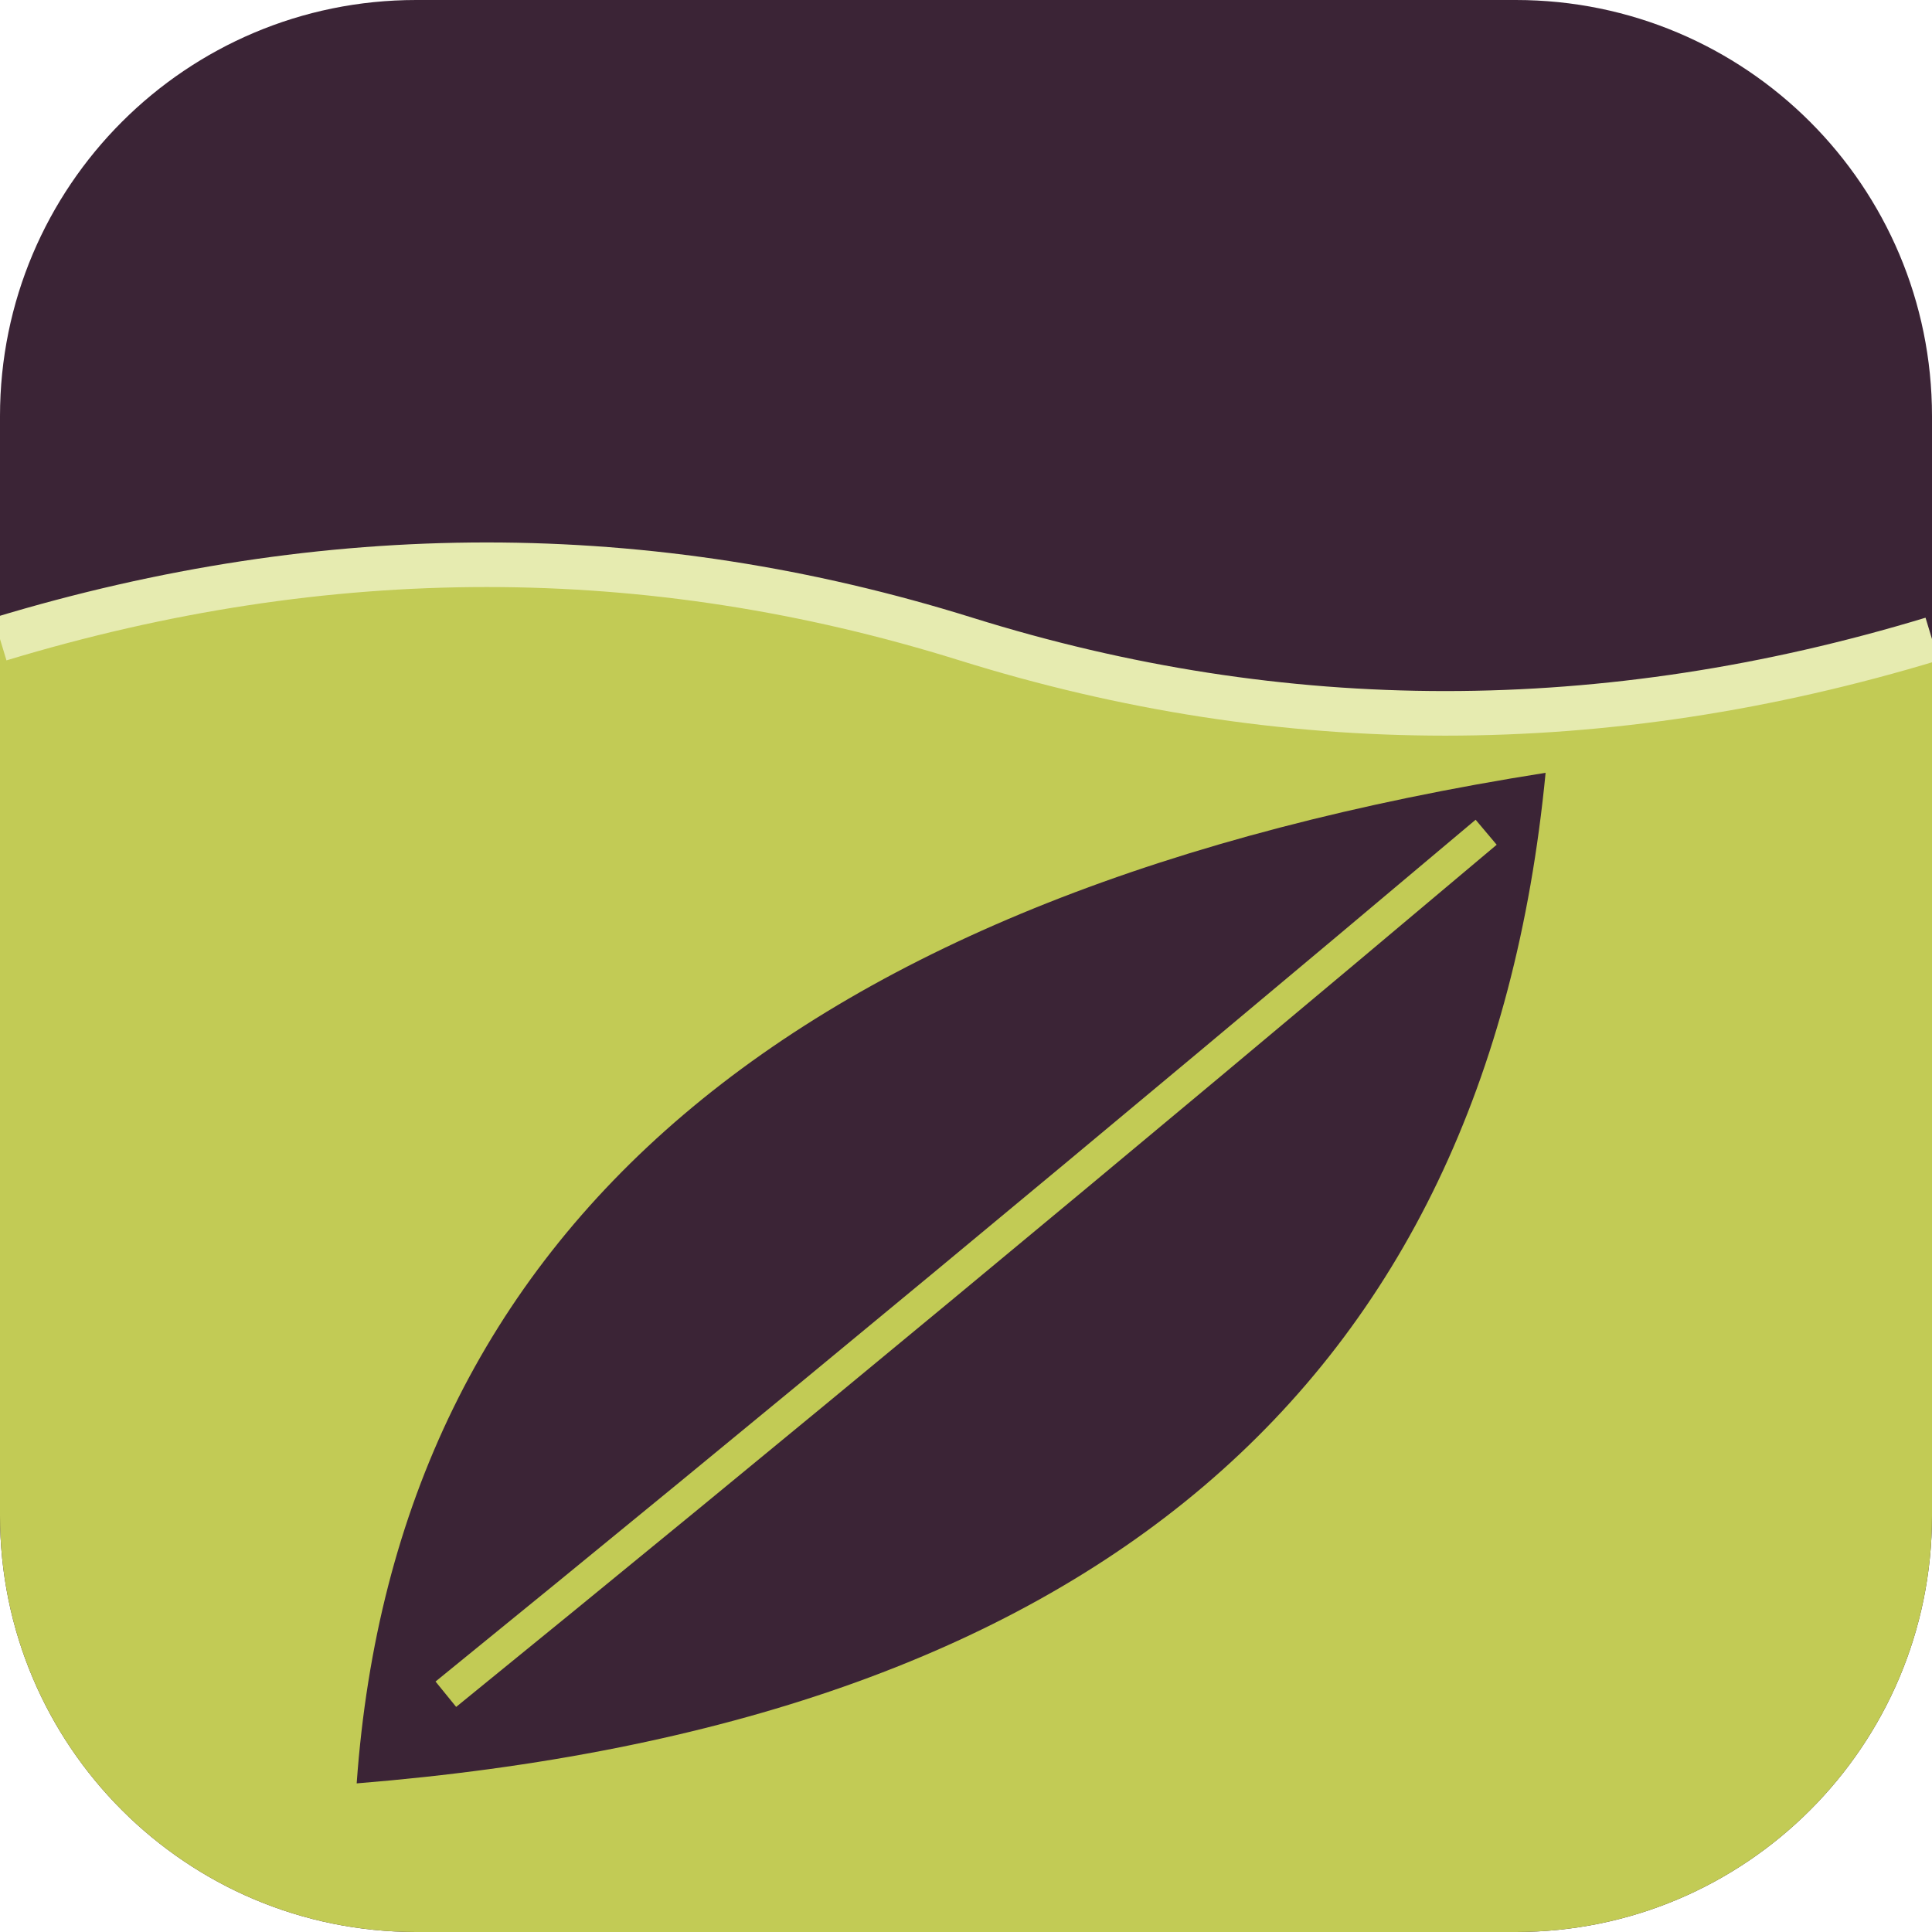
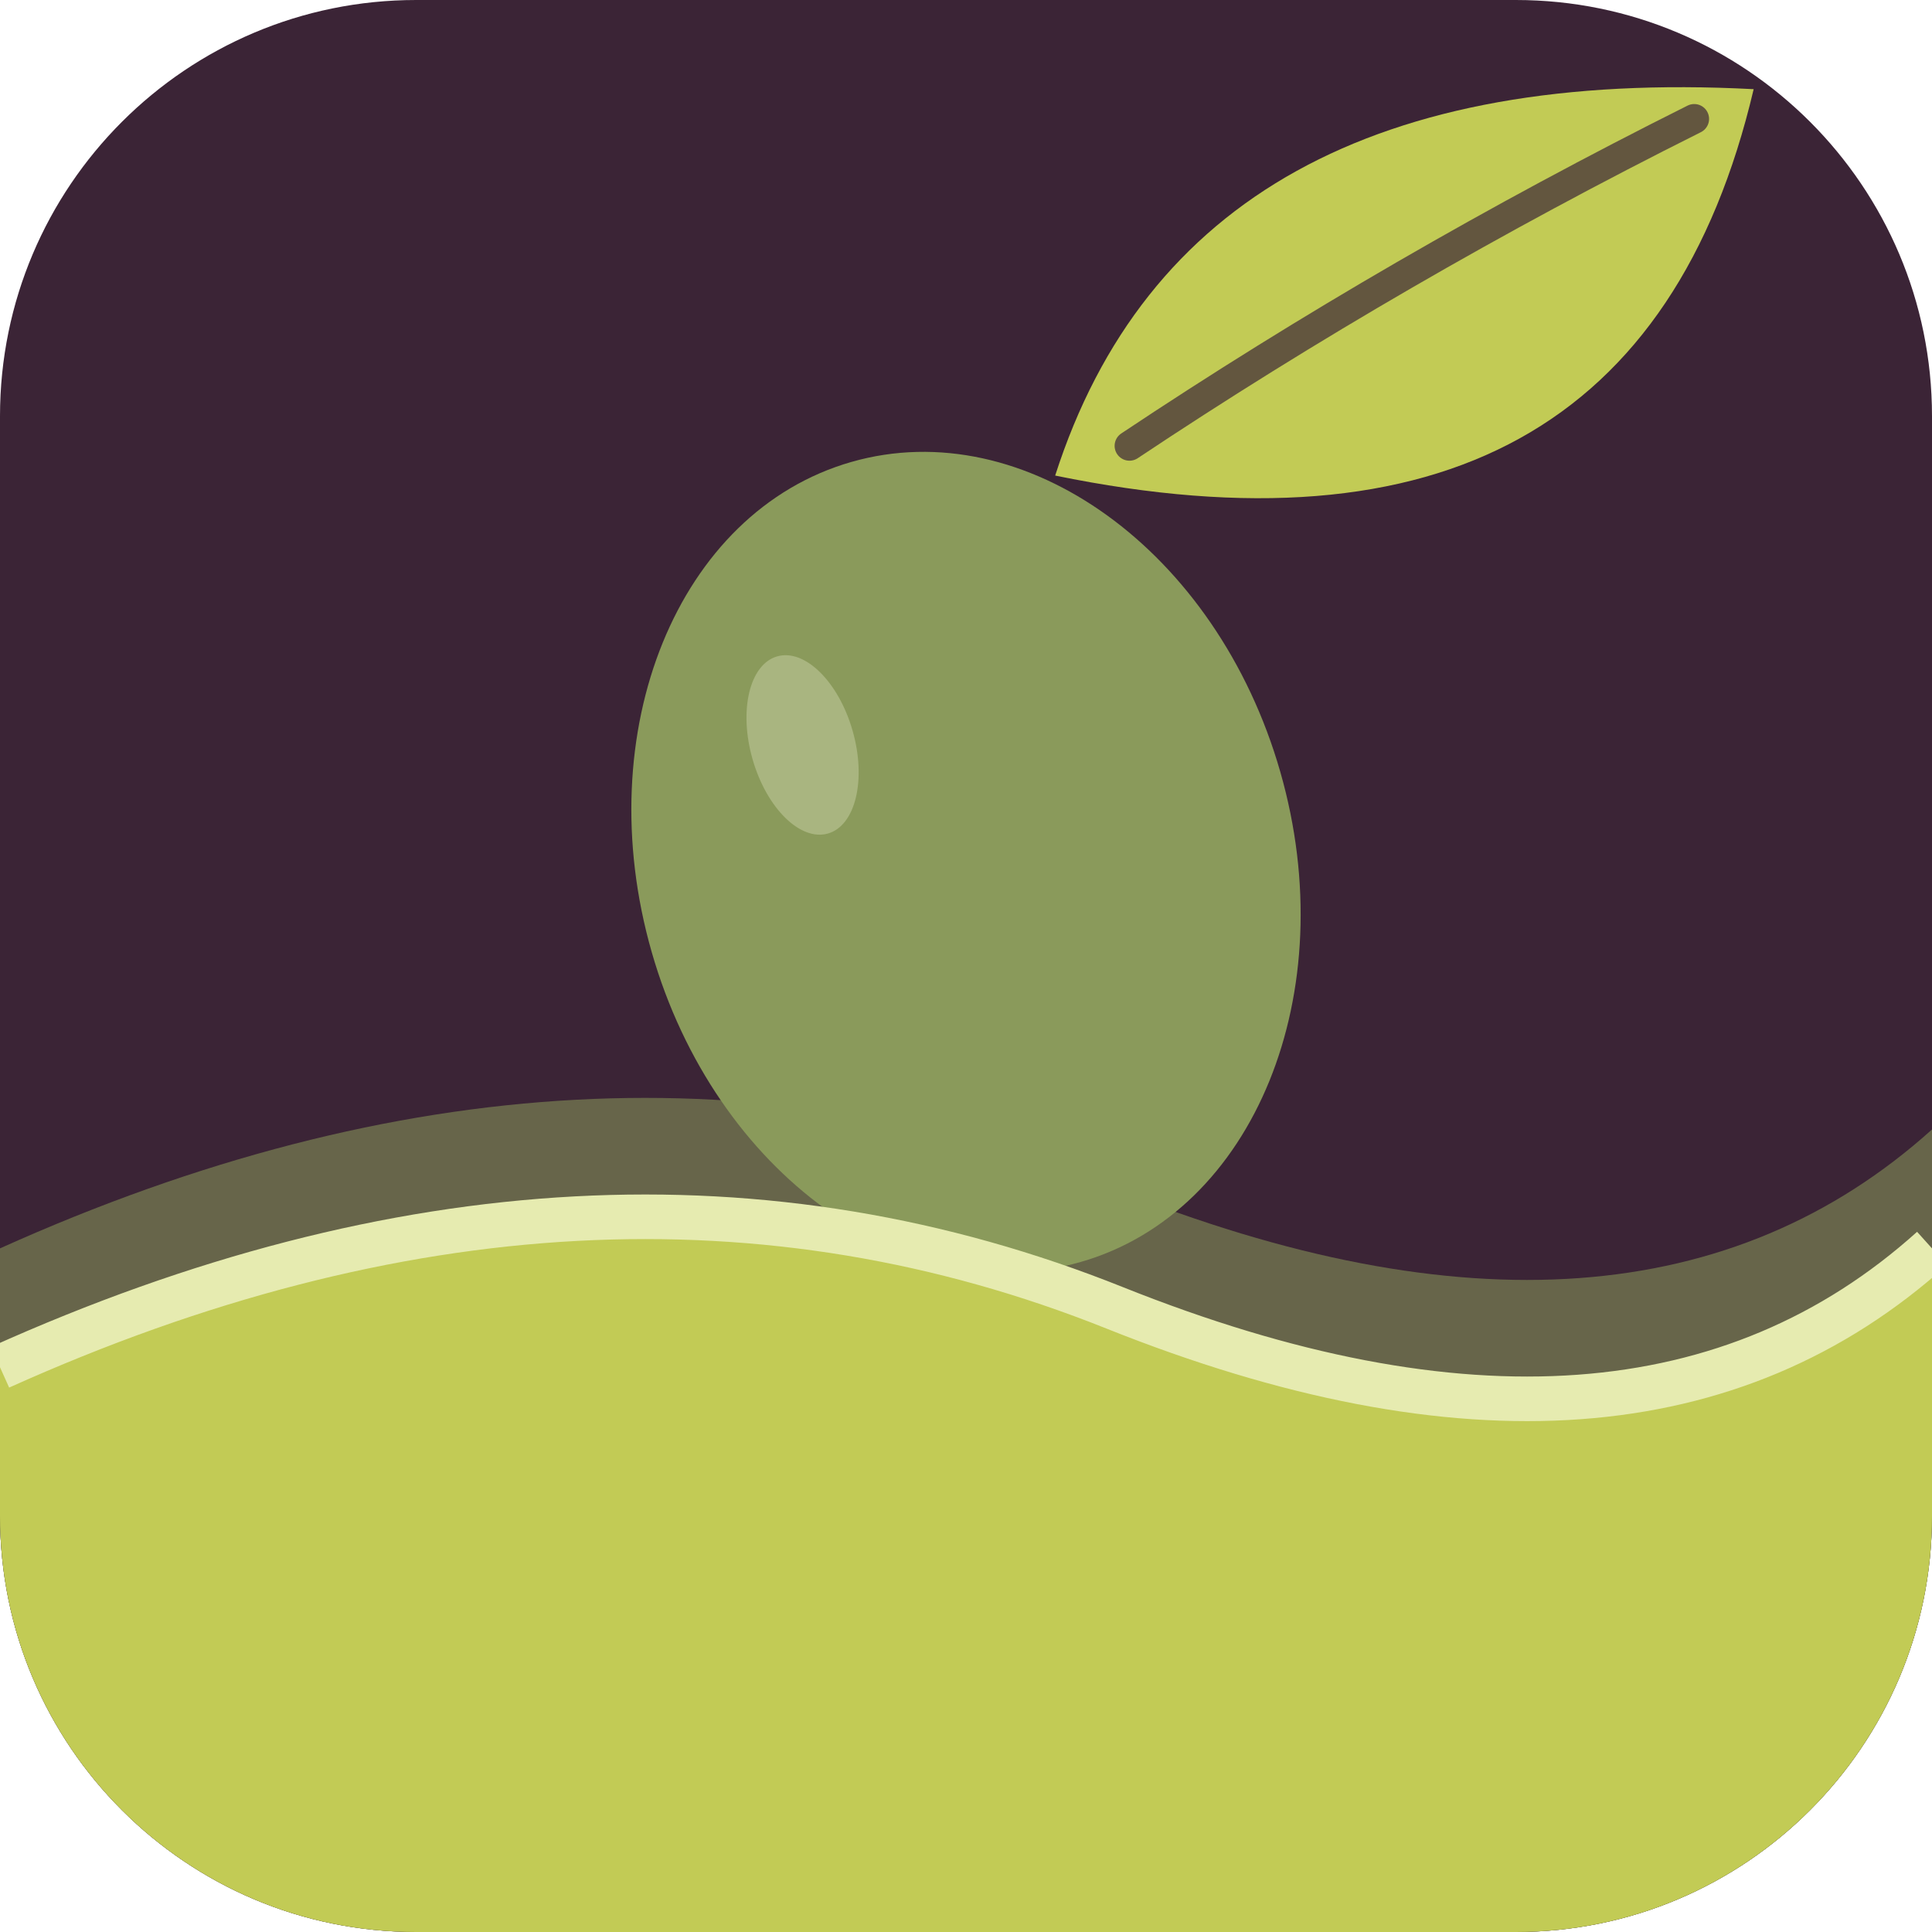
<svg xmlns="http://www.w3.org/2000/svg" width="512" height="512" viewBox="0 0 130 130" role="img" aria-label="Mazono">
  <defs>
    <clipPath id="tile">
      <rect width="130" height="130" rx="28" />
    </clipPath>
  </defs>
  <g clip-path="url(#tile)">
    <rect width="130" height="130" fill="#3B2436" />
  </g>
  <g clip-path="url(#tile)">
-     <path d="M0 43Q33 33 65 43T130 43V130H0Z" fill="#C2CB55" />
-     <path d="M0 43Q33 33 65 43T130 43" fill="none" stroke="#E6EBB0" stroke-width="3" />
+     <path d="M0 84Q40 66 75 80T130 76V130H0Z" fill="#67654A" />
+     <ellipse cx="65" cy="58" rx="22" ry="28" fill="#8A9A5B" transform="rotate(-16 65 58)" />
+     <ellipse cx="56.6" cy="47.4" rx="3.5" ry="6.2" fill="#F2F5D6" opacity="0.3" transform="rotate(-16 65 58)" />
+     <path d="M71 32Q80 4 118 6Q110 40 71 32Z" fill="#C2CB55" />
+     <path d="M76 30Q94 18 114 8" fill="none" stroke="#3B2436" stroke-width="2" stroke-linecap="round" opacity="0.7" />
+     <path d="M0 92Q40 74 75 88T130 84V130H0Z" fill="#C2CB55" />
+     <path d="M0 92Q40 74 75 88T130 84" fill="none" stroke="#E6EBB0" stroke-width="3" />
  </g>
-   <path d="M24 120Q28 64 104 52Q98 114 24 120Z" fill="#3B2436" />
-   <path d="M30 114Q62 88 100 56" fill="none" stroke="#C2CB55" stroke-width="2.2" />
</svg>
